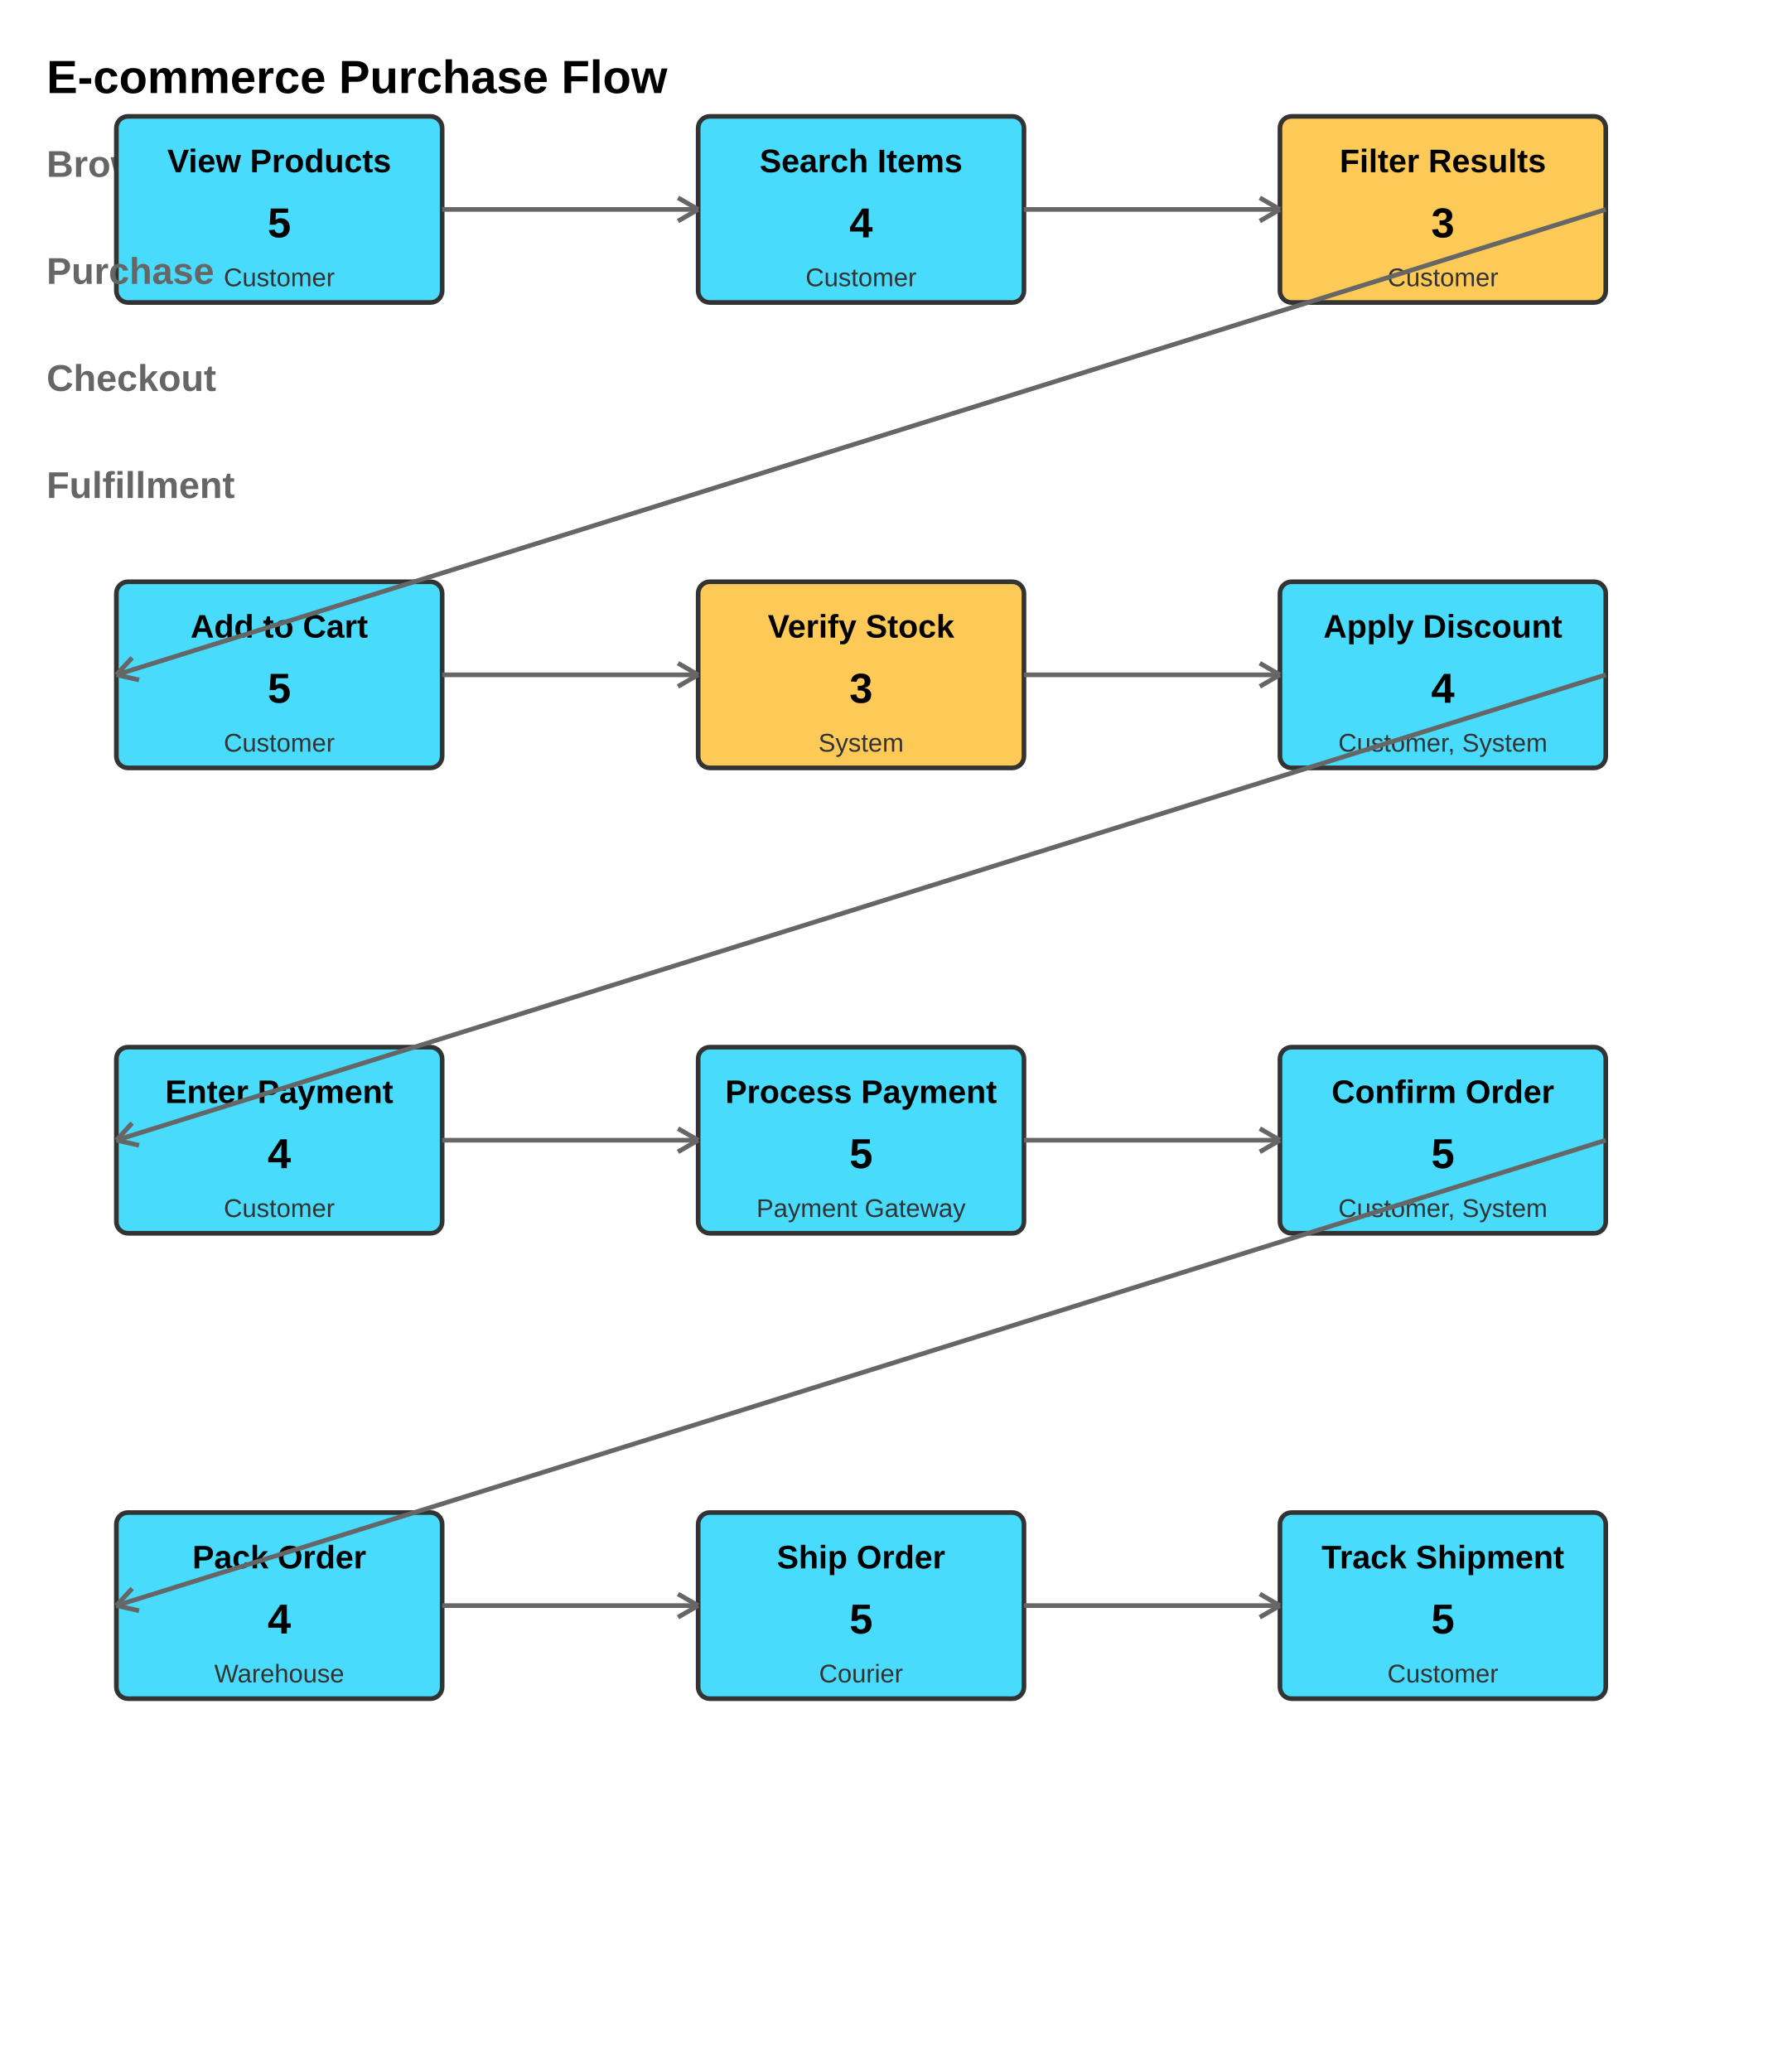
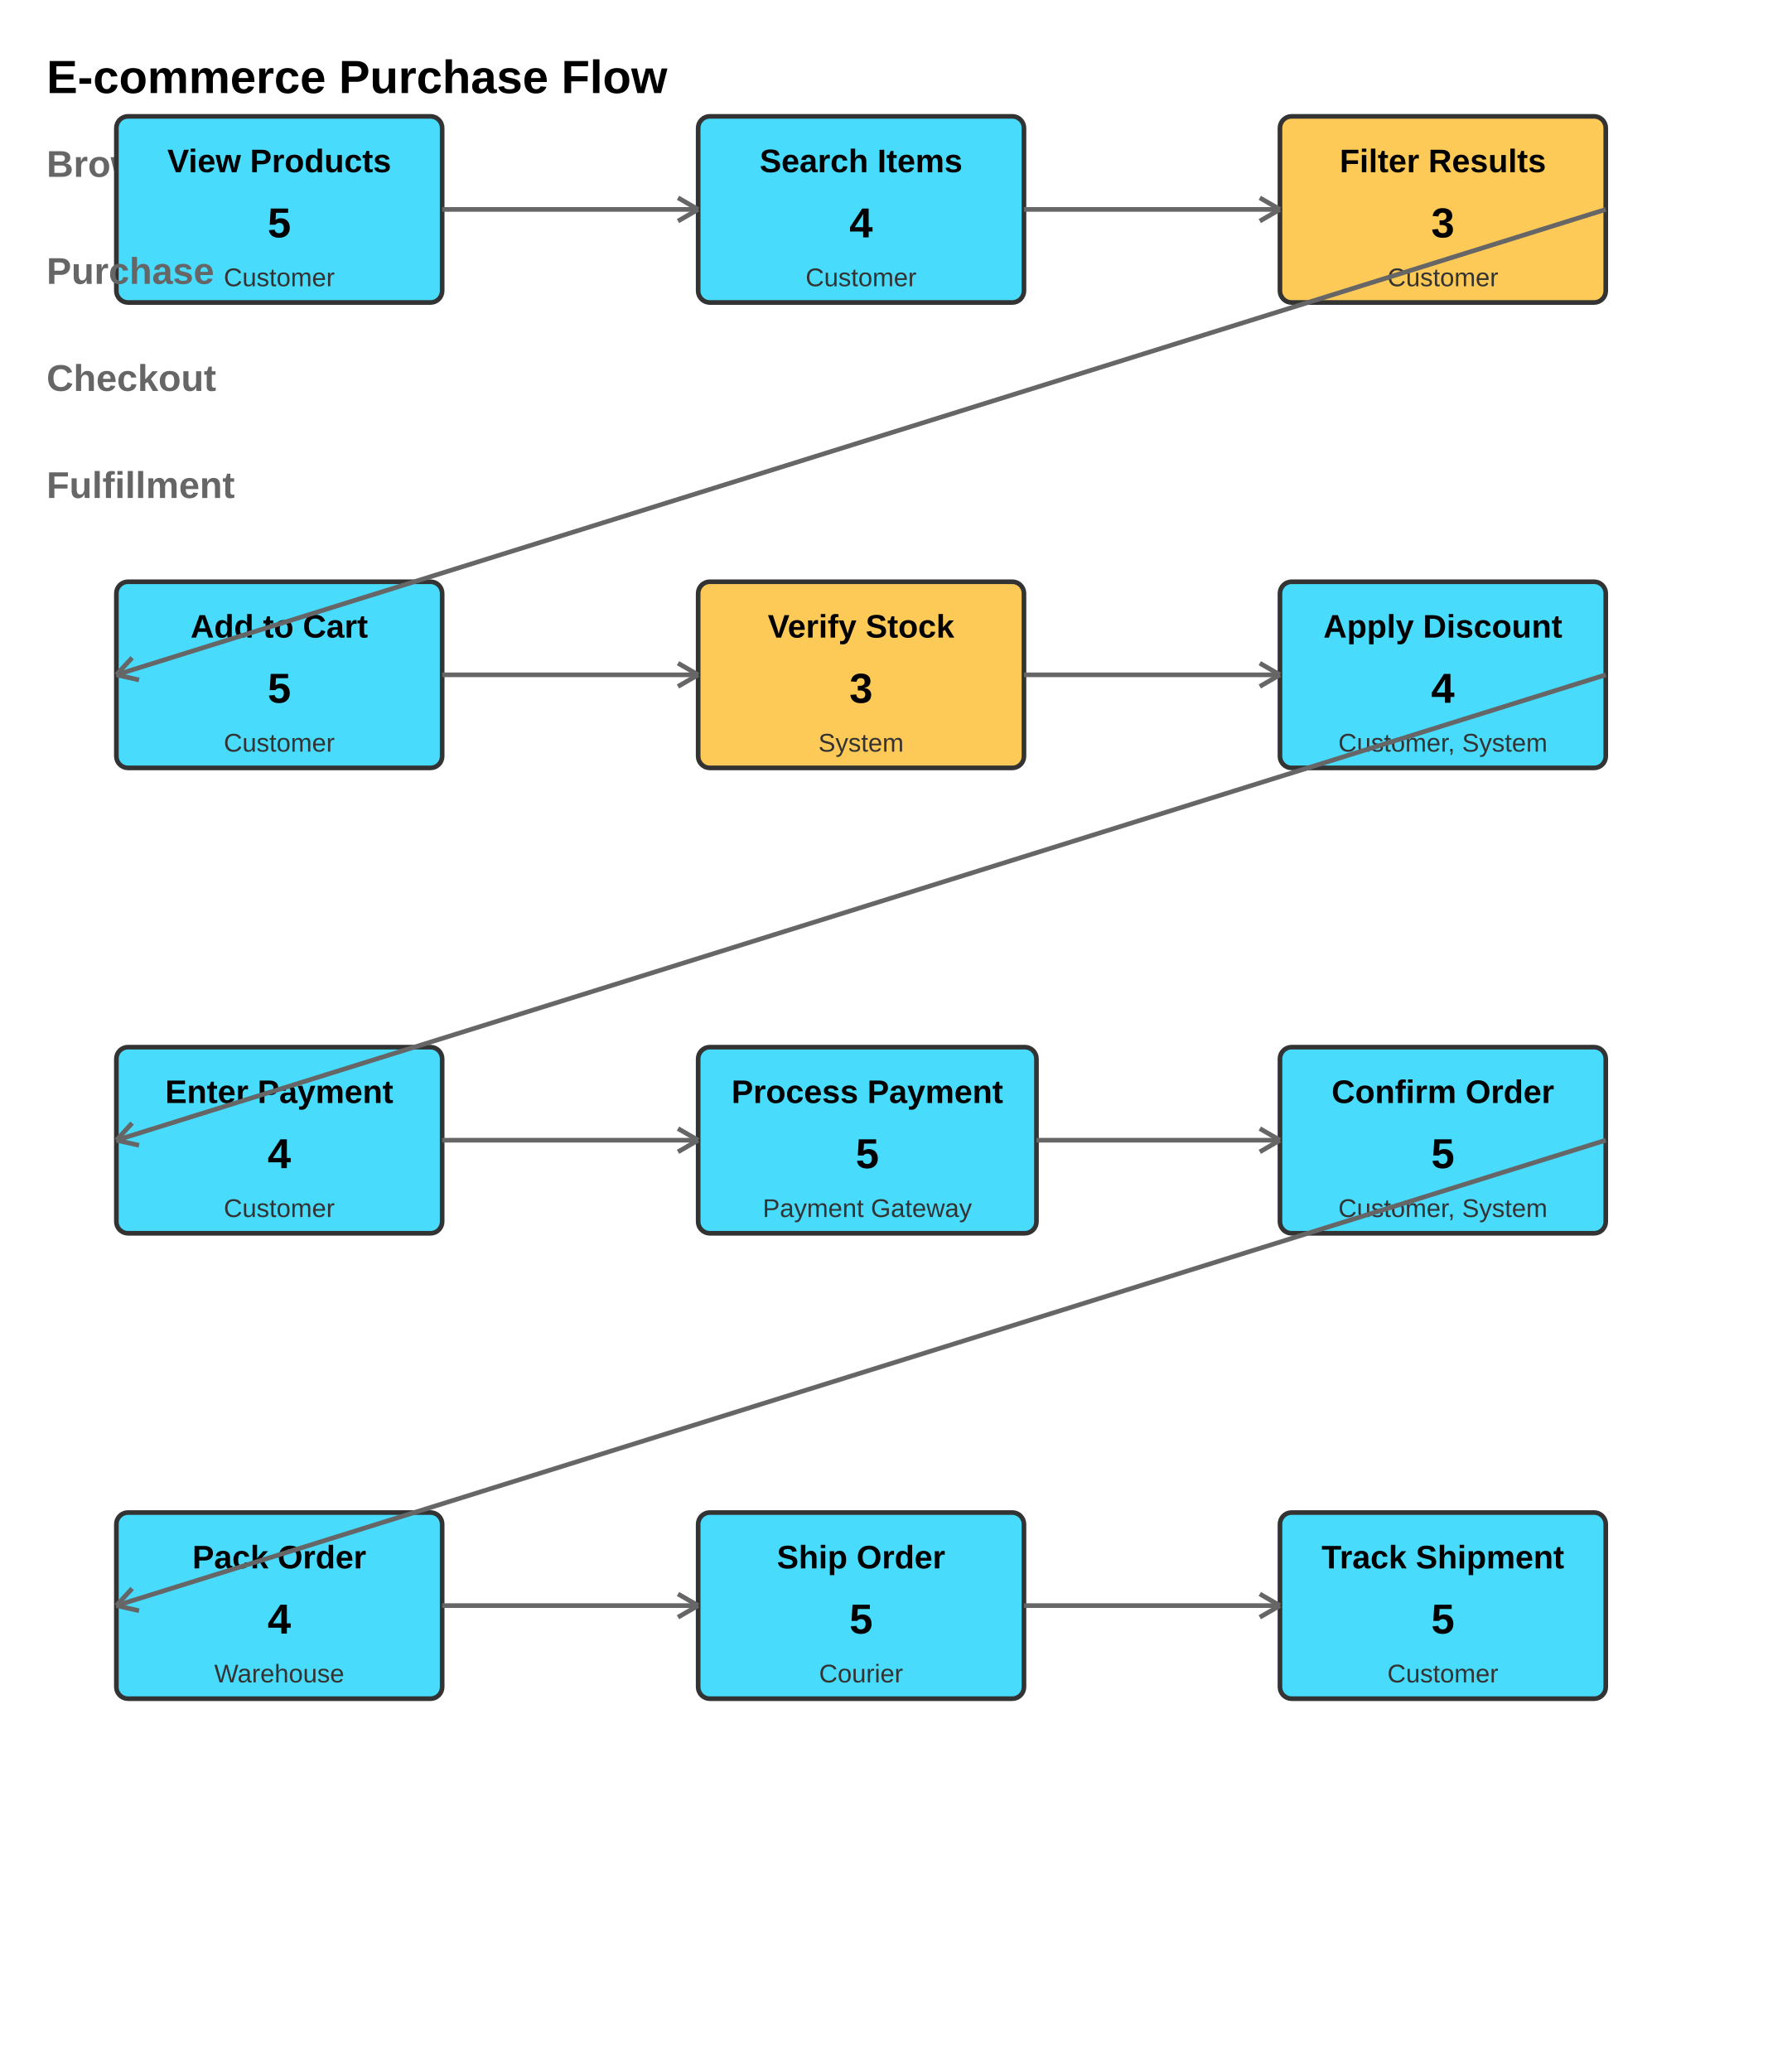
<svg xmlns="http://www.w3.org/2000/svg" width="770.0" height="890.0" viewBox="0 0 770 890" version="1.2" baseProfile="tiny">
  <text fill="#000000" x="20.0" y="40.0" font-family="Arial, sans-serif" font-size="20" font-weight="bold">E-commerce Purchase Flow</text>
  <text fill="#666666" x="20.0" y="76.0" font-family="Arial, sans-serif" font-size="16" font-weight="bold">Browse</text>
  <g id="task-task_0">
    <rect fill="#48dbfb" stroke="#333333" stroke-width="2" x="50.0" y="50.0" width="140.0" height="80.0" rx="5.0" ry="5.0" />
    <text fill="#000000" x="120.0" y="74.0" text-anchor="middle" font-family="Arial, sans-serif" font-size="14" font-weight="bold">View Products</text>
    <text fill="#000000" x="120.0" y="102.0" text-anchor="middle" font-family="Arial, sans-serif" font-size="18" font-weight="bold">5</text>
    <text fill="#333333" x="120.0" y="123.0" text-anchor="middle" font-family="Arial, sans-serif" font-size="11">Customer</text>
  </g>
  <g id="task-task_1">
    <rect fill="#48dbfb" stroke="#333333" stroke-width="2" x="300.0" y="50.0" width="140.0" height="80.0" rx="5.0" ry="5.0" />
    <text fill="#000000" x="370.0" y="74.0" text-anchor="middle" font-family="Arial, sans-serif" font-size="14" font-weight="bold">Search Items</text>
    <text fill="#000000" x="370.0" y="102.0" text-anchor="middle" font-family="Arial, sans-serif" font-size="18" font-weight="bold">4</text>
    <text fill="#333333" x="370.0" y="123.0" text-anchor="middle" font-family="Arial, sans-serif" font-size="11">Customer</text>
  </g>
  <g id="task-task_2">
    <rect fill="#feca57" stroke="#333333" stroke-width="2" x="550.0" y="50.0" width="140.0" height="80.0" rx="5.0" ry="5.0" />
    <text fill="#000000" x="620.0" y="74.0" text-anchor="middle" font-family="Arial, sans-serif" font-size="14" font-weight="bold">Filter Results</text>
    <text fill="#000000" x="620.0" y="102.0" text-anchor="middle" font-family="Arial, sans-serif" font-size="18" font-weight="bold">3</text>
    <text fill="#333333" x="620.0" y="123.0" text-anchor="middle" font-family="Arial, sans-serif" font-size="11">Customer</text>
  </g>
  <text fill="#666666" x="20.0" y="122.0" font-family="Arial, sans-serif" font-size="16" font-weight="bold">Purchase</text>
  <g id="task-task_3">
    <rect fill="#48dbfb" stroke="#333333" stroke-width="2" x="50.0" y="250.0" width="140.0" height="80.0" rx="5.0" ry="5.0" />
    <text fill="#000000" x="120.0" y="274.0" text-anchor="middle" font-family="Arial, sans-serif" font-size="14" font-weight="bold">Add to Cart</text>
    <text fill="#000000" x="120.0" y="302.0" text-anchor="middle" font-family="Arial, sans-serif" font-size="18" font-weight="bold">5</text>
    <text fill="#333333" x="120.0" y="323.0" text-anchor="middle" font-family="Arial, sans-serif" font-size="11">Customer</text>
  </g>
  <g id="task-task_4">
    <rect fill="#feca57" stroke="#333333" stroke-width="2" x="300.0" y="250.0" width="140.0" height="80.0" rx="5.0" ry="5.0" />
    <text fill="#000000" x="370.0" y="274.0" text-anchor="middle" font-family="Arial, sans-serif" font-size="14" font-weight="bold">Verify Stock</text>
    <text fill="#000000" x="370.0" y="302.0" text-anchor="middle" font-family="Arial, sans-serif" font-size="18" font-weight="bold">3</text>
    <text fill="#333333" x="370.0" y="323.0" text-anchor="middle" font-family="Arial, sans-serif" font-size="11">System</text>
  </g>
  <g id="task-task_5">
    <rect fill="#48dbfb" stroke="#333333" stroke-width="2" x="550.0" y="250.0" width="140.0" height="80.0" rx="5.0" ry="5.0" />
    <text fill="#000000" x="620.0" y="274.0" text-anchor="middle" font-family="Arial, sans-serif" font-size="14" font-weight="bold">Apply Discount</text>
    <text fill="#000000" x="620.0" y="302.0" text-anchor="middle" font-family="Arial, sans-serif" font-size="18" font-weight="bold">4</text>
    <text fill="#333333" x="620.0" y="323.0" text-anchor="middle" font-family="Arial, sans-serif" font-size="11">Customer, System</text>
  </g>
  <text fill="#666666" x="20.0" y="168.0" font-family="Arial, sans-serif" font-size="16" font-weight="bold">Checkout</text>
  <g id="task-task_6">
    <rect fill="#48dbfb" stroke="#333333" stroke-width="2" x="50.0" y="450.0" width="140.0" height="80.0" rx="5.0" ry="5.0" />
    <text fill="#000000" x="120.0" y="474.0" text-anchor="middle" font-family="Arial, sans-serif" font-size="14" font-weight="bold">Enter Payment</text>
    <text fill="#000000" x="120.0" y="502.0" text-anchor="middle" font-family="Arial, sans-serif" font-size="18" font-weight="bold">4</text>
    <text fill="#333333" x="120.0" y="523.0" text-anchor="middle" font-family="Arial, sans-serif" font-size="11">Customer</text>
  </g>
  <g id="task-task_7">
-     <rect fill="#48dbfb" stroke="#333333" stroke-width="2" x="300.0" y="450.0" width="140.0" height="80.0" rx="5.0" ry="5.0" />
-     <text fill="#000000" x="370.0" y="474.0" text-anchor="middle" font-family="Arial, sans-serif" font-size="14" font-weight="bold">Process Payment</text>
-     <text fill="#000000" x="370.0" y="502.0" text-anchor="middle" font-family="Arial, sans-serif" font-size="18" font-weight="bold">5</text>
-     <text fill="#333333" x="370.0" y="523.0" text-anchor="middle" font-family="Arial, sans-serif" font-size="11">Payment Gateway</text>
+     <rect fill="#48dbfb" stroke="#333333" stroke-width="2" x="300.0" y="450.0" width="145.376" height="80.0" rx="5.0" ry="5.0" />
+     <text fill="#000000" x="372.688" y="474.0" text-anchor="middle" font-family="Arial, sans-serif" font-size="14" font-weight="bold">Process Payment</text>
+     <text fill="#000000" x="372.688" y="502.0" text-anchor="middle" font-family="Arial, sans-serif" font-size="18" font-weight="bold">5</text>
+     <text fill="#333333" x="372.688" y="523.0" text-anchor="middle" font-family="Arial, sans-serif" font-size="11">Payment Gateway</text>
  </g>
  <g id="task-task_8">
    <rect fill="#48dbfb" stroke="#333333" stroke-width="2" x="550.0" y="450.0" width="140.0" height="80.0" rx="5.0" ry="5.0" />
    <text fill="#000000" x="620.0" y="474.0" text-anchor="middle" font-family="Arial, sans-serif" font-size="14" font-weight="bold">Confirm Order</text>
    <text fill="#000000" x="620.0" y="502.0" text-anchor="middle" font-family="Arial, sans-serif" font-size="18" font-weight="bold">5</text>
    <text fill="#333333" x="620.0" y="523.0" text-anchor="middle" font-family="Arial, sans-serif" font-size="11">Customer, System</text>
  </g>
  <text fill="#666666" x="20.0" y="214.0" font-family="Arial, sans-serif" font-size="16" font-weight="bold">Fulfillment</text>
  <g id="task-task_9">
    <rect fill="#48dbfb" stroke="#333333" stroke-width="2" x="50.0" y="650.0" width="140.0" height="80.0" rx="5.0" ry="5.0" />
    <text fill="#000000" x="120.0" y="674.0" text-anchor="middle" font-family="Arial, sans-serif" font-size="14" font-weight="bold">Pack Order</text>
    <text fill="#000000" x="120.0" y="702.0" text-anchor="middle" font-family="Arial, sans-serif" font-size="18" font-weight="bold">4</text>
    <text fill="#333333" x="120.0" y="723.0" text-anchor="middle" font-family="Arial, sans-serif" font-size="11">Warehouse</text>
  </g>
  <g id="task-task_10">
    <rect fill="#48dbfb" stroke="#333333" stroke-width="2" x="300.0" y="650.0" width="140.0" height="80.0" rx="5.0" ry="5.0" />
    <text fill="#000000" x="370.0" y="674.0" text-anchor="middle" font-family="Arial, sans-serif" font-size="14" font-weight="bold">Ship Order</text>
    <text fill="#000000" x="370.0" y="702.0" text-anchor="middle" font-family="Arial, sans-serif" font-size="18" font-weight="bold">5</text>
    <text fill="#333333" x="370.0" y="723.0" text-anchor="middle" font-family="Arial, sans-serif" font-size="11">Courier</text>
  </g>
  <g id="task-task_11">
    <rect fill="#48dbfb" stroke="#333333" stroke-width="2" x="550.0" y="650.0" width="140.0" height="80.0" rx="5.0" ry="5.0" />
    <text fill="#000000" x="620.0" y="674.0" text-anchor="middle" font-family="Arial, sans-serif" font-size="14" font-weight="bold">Track Shipment</text>
    <text fill="#000000" x="620.0" y="702.0" text-anchor="middle" font-family="Arial, sans-serif" font-size="18" font-weight="bold">5</text>
    <text fill="#333333" x="620.0" y="723.0" text-anchor="middle" font-family="Arial, sans-serif" font-size="11">Customer</text>
  </g>
  <g id="arrow-flow_0">
    <line stroke="#666666" stroke-width="2" x1="190.0" y1="90.0" x2="300.0" y2="90.0" />
    <path fill="none" stroke="#666666" stroke-width="2" d="M 300,90 L 291.34,95.0 M 300,90 L 291.34,85.0" />
  </g>
  <g id="arrow-flow_1">
    <line stroke="#666666" stroke-width="2" x1="440.0" y1="90.0" x2="550.0" y2="90.0" />
    <path fill="none" stroke="#666666" stroke-width="2" d="M 550,90 L 541.34,95.0 M 550,90 L 541.34,85.0" />
  </g>
  <g id="arrow-flow_2">
    <line stroke="#666666" stroke-width="2" x1="690.0" y1="90.0" x2="50.0" y2="290.0" />
    <path fill="none" stroke="#666666" stroke-width="2" d="M 50,290 L 56.775,282.644 M 50,290 L 59.757,292.189" />
  </g>
  <g id="arrow-flow_3">
    <line stroke="#666666" stroke-width="2" x1="190.0" y1="290.0" x2="300.0" y2="290.0" />
    <path fill="none" stroke="#666666" stroke-width="2" d="M 300,290 L 291.34,295.0 M 300,290 L 291.34,285.0" />
  </g>
  <g id="arrow-flow_4">
    <line stroke="#666666" stroke-width="2" x1="440.0" y1="290.0" x2="550.0" y2="290.0" />
    <path fill="none" stroke="#666666" stroke-width="2" d="M 550,290 L 541.34,295.0 M 550,290 L 541.34,285.0" />
  </g>
  <g id="arrow-flow_5">
    <line stroke="#666666" stroke-width="2" x1="690.0" y1="290.0" x2="50.0" y2="490.0" />
    <path fill="none" stroke="#666666" stroke-width="2" d="M 50,490 L 56.775,482.644 M 50,490 L 59.757,492.189" />
  </g>
  <g id="arrow-flow_6">
    <line stroke="#666666" stroke-width="2" x1="190.0" y1="490.0" x2="300.0" y2="490.0" />
    <path fill="none" stroke="#666666" stroke-width="2" d="M 300,490 L 291.34,495.0 M 300,490 L 291.34,485.0" />
  </g>
  <g id="arrow-flow_7">
-     <line stroke="#666666" stroke-width="2" x1="440.0" y1="490.0" x2="550.0" y2="490.0" />
+     <line stroke="#666666" stroke-width="2" x1="445.376" y1="490.0" x2="550.0" y2="490.0" />
    <path fill="none" stroke="#666666" stroke-width="2" d="M 550,490 L 541.34,495.0 M 550,490 L 541.34,485.0" />
  </g>
  <g id="arrow-flow_8">
    <line stroke="#666666" stroke-width="2" x1="690.0" y1="490.0" x2="50.0" y2="690.0" />
    <path fill="none" stroke="#666666" stroke-width="2" d="M 50,690 L 56.775,682.644 M 50,690 L 59.757,692.189" />
  </g>
  <g id="arrow-flow_9">
    <line stroke="#666666" stroke-width="2" x1="190.0" y1="690.0" x2="300.0" y2="690.0" />
    <path fill="none" stroke="#666666" stroke-width="2" d="M 300,690 L 291.34,695.0 M 300,690 L 291.34,685.0" />
  </g>
  <g id="arrow-flow_10">
    <line stroke="#666666" stroke-width="2" x1="440.0" y1="690.0" x2="550.0" y2="690.0" />
    <path fill="none" stroke="#666666" stroke-width="2" d="M 550,690 L 541.34,695.0 M 550,690 L 541.34,685.0" />
  </g>
</svg>
